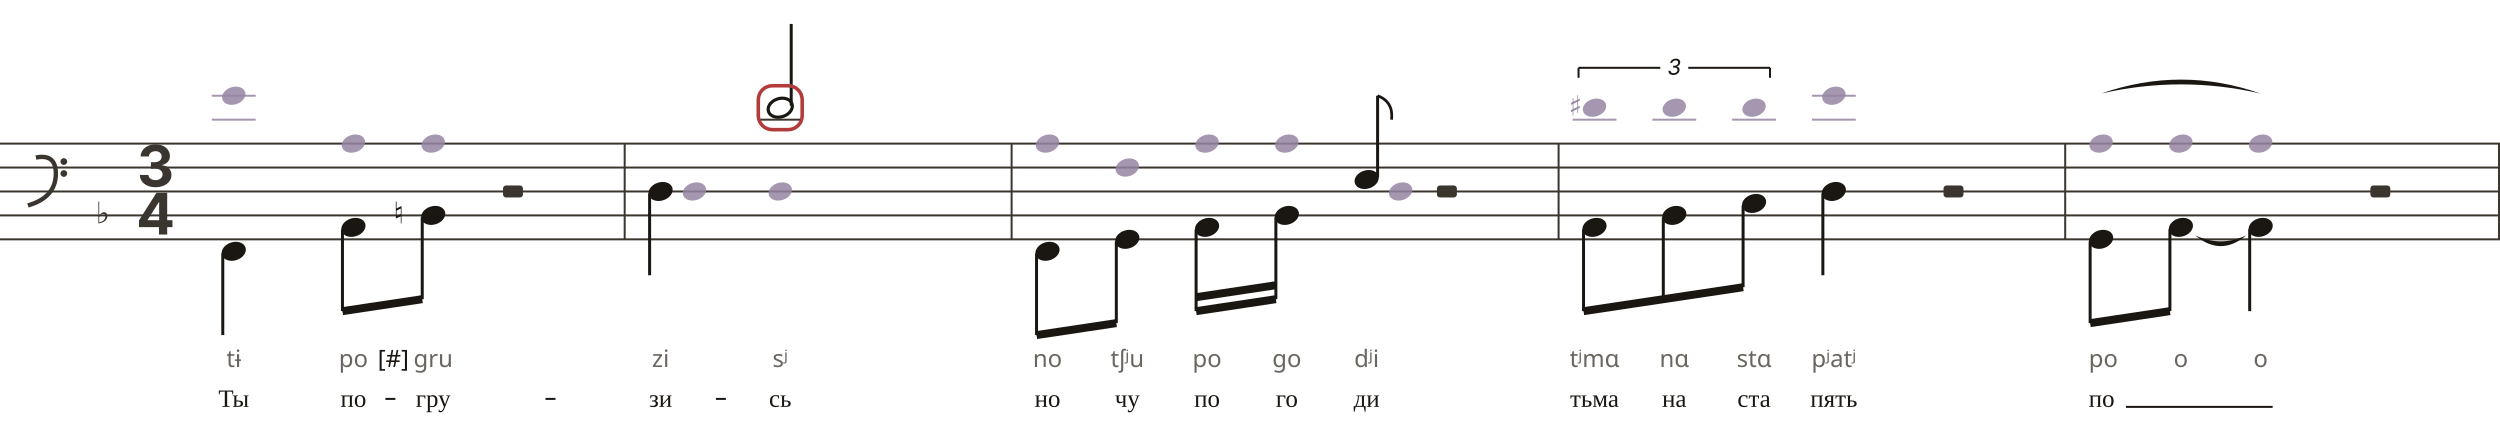
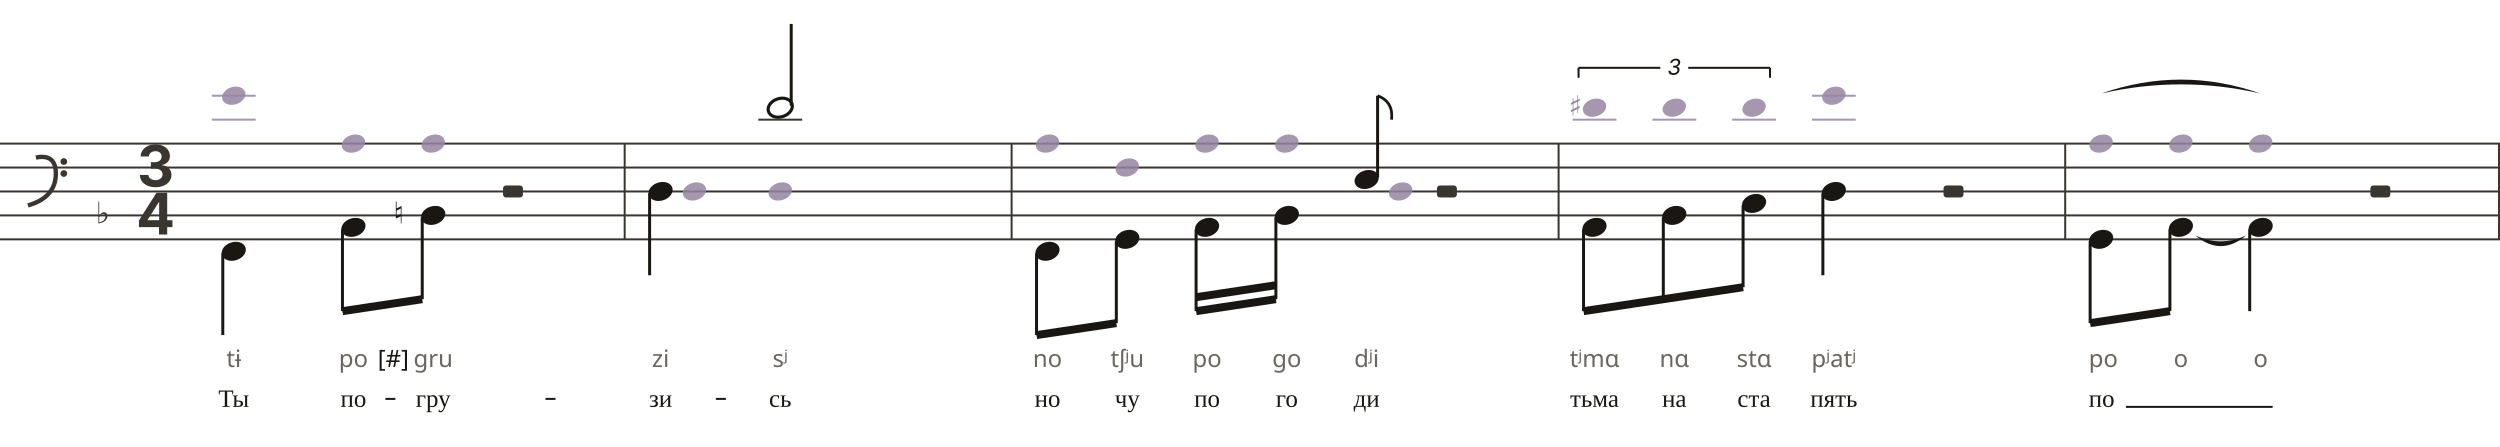
<svg xmlns="http://www.w3.org/2000/svg" viewBox="0 0 1253.45 224" font-family="'Source Sans 3', system-ui, -apple-system, 'Segoe UI', sans-serif">
  <line x1="0" y1="72" x2="1253.45" y2="72" stroke="#3a352f" stroke-width="1" />
  <line x1="0" y1="84" x2="1253.45" y2="84" stroke="#3a352f" stroke-width="1" />
  <line x1="0" y1="96" x2="1253.45" y2="96" stroke="#3a352f" stroke-width="1" />
  <line x1="0" y1="108" x2="1253.45" y2="108" stroke="#3a352f" stroke-width="1" />
  <line x1="0" y1="120" x2="1253.45" y2="120" stroke="#3a352f" stroke-width="1" />
  <g data-clef="bass">
    <g transform="translate(-22,0)">
      <path d="M40 79 q10 -2 10 8 q0 12 -14 16" fill="none" stroke="#3a352f" stroke-width="2.2" />
      <circle cx="54" cy="81" r="1.7" fill="#3a352f" />
      <circle cx="54" cy="87" r="1.7" fill="#3a352f" />
    </g>
  </g>
  <text data-key-signature="" x="48" y="112" font-size="15" fill="#3a352f">♭</text>
  <g data-meter="3/4">
    <text x="78" y="93.6" text-anchor="middle" font-size="28.8" font-weight="bold" fill="#3a352f">3</text>
    <text x="78" y="117.6" text-anchor="middle" font-size="28.8" font-weight="bold" fill="#3a352f">4</text>
  </g>
  <g data-event-id="n1" pointer-events="none">
    <rect data-hit="n1" x="97.2" y="30" width="50" height="132" fill="transparent" pointer-events="all" cursor="pointer" />
    <line data-analysis="turning-ledger" x1="106.2" y1="60" x2="128.2" y2="60" stroke="#9585A2" stroke-width="1" opacity="0.85" />
    <line data-analysis="turning-ledger" x1="106.2" y1="48" x2="128.2" y2="48" stroke="#9585A2" stroke-width="1" opacity="0.85" />
    <ellipse data-analysis="turning-notehead" cx="117.2" cy="48" rx="6" ry="4.4" fill="#9585A2" opacity="0.85" transform="rotate(-18 117.2 48)" />
    <ellipse cx="117.2" cy="126" rx="6.2" ry="4.6" fill="#1a1612" transform="rotate(-18 117.2 126)" />
    <line x1="111.7" y1="127" x2="111.7" y2="168" stroke="#1a1612" stroke-width="1.5" />
  </g>
  <g data-event-id="n2" pointer-events="none">
    <rect data-hit="n2" x="147.2" y="30" width="50" height="132" fill="transparent" pointer-events="all" cursor="pointer" />
    <ellipse data-analysis="turning-notehead" cx="177.2" cy="72" rx="6" ry="4.4" fill="#9585A2" opacity="0.85" transform="rotate(-18 177.2 72)" />
    <ellipse cx="177.2" cy="114" rx="6.2" ry="4.6" fill="#1a1612" transform="rotate(-18 177.2 114)" />
    <line x1="171.7" y1="115" x2="171.7" y2="156" stroke="#1a1612" stroke-width="1.5" />
  </g>
  <text data-of-event="n3" x="197.2" y="112" font-size="15" fill="#1a1612">♮</text>
  <g data-event-id="n3" pointer-events="none">
    <rect data-hit="n3" x="197.2" y="30" width="40" height="132" fill="transparent" pointer-events="all" cursor="pointer" />
    <ellipse data-analysis="turning-notehead" cx="217.2" cy="72" rx="6" ry="4.4" fill="#9585A2" opacity="0.85" transform="rotate(-18 217.2 72)" />
    <ellipse cx="217.2" cy="108" rx="6.2" ry="4.6" fill="#1a1612" transform="rotate(-18 217.2 108)" />
    <line x1="211.7" y1="109" x2="211.7" y2="150" stroke="#1a1612" stroke-width="1.5" />
  </g>
  <g pointer-events="none">
    <rect data-hit="n4" x="237.2" y="30" width="57" height="132" fill="transparent" pointer-events="all" cursor="pointer" />
    <rect x="252.2" y="93" width="10" height="6" rx="1.5" fill="#3a352f" />
  </g>
  <line x1="313.2" y1="72" x2="313.2" y2="120" stroke="#3a352f" stroke-width="1" />
  <g data-event-id="n5" pointer-events="none">
    <rect data-hit="n5" x="294.2" y="30" width="67" height="132" fill="transparent" pointer-events="all" cursor="pointer" />
    <ellipse data-analysis="turning-notehead" cx="348.2" cy="96" rx="6" ry="4.4" fill="#9585A2" opacity="0.85" transform="rotate(-18 348.2 96)" />
    <ellipse cx="331.2" cy="96" rx="6.2" ry="4.6" fill="#1a1612" transform="rotate(-18 331.2 96)" />
    <line x1="325.7" y1="97" x2="325.7" y2="138" stroke="#1a1612" stroke-width="1.5" />
  </g>
  <line x1="380.2" y1="60" x2="402.2" y2="60" stroke="#3a352f" stroke-width="1" />
  <g data-event-id="n6" pointer-events="none">
    <rect data-hit="n6" x="361.2" y="30" width="97" height="132" fill="transparent" pointer-events="all" cursor="pointer" />
    <ellipse data-analysis="turning-notehead" cx="391.2" cy="96" rx="6" ry="4.4" fill="#9585A2" opacity="0.85" transform="rotate(-18 391.2 96)" />
    <ellipse cx="391.2" cy="54" rx="6.2" ry="4.6" fill="none" stroke="#1a1612" stroke-width="1.6" transform="rotate(-18 391.2 54)" />
    <line x1="396.7" y1="53" x2="396.7" y2="12" stroke="#1a1612" stroke-width="1.5" />
-     <rect data-analysis="crossing" x="380.2" y="43" width="22" height="22" rx="7" fill="none" stroke="#b23b3b" stroke-width="1.8" />
  </g>
  <line x1="507.2" y1="72" x2="507.2" y2="120" stroke="#3a352f" stroke-width="1" />
  <g data-event-id="n7" pointer-events="none">
    <rect data-hit="n7" x="458.2" y="30" width="87" height="132" fill="transparent" pointer-events="all" cursor="pointer" />
    <ellipse data-analysis="turning-notehead" cx="525.2" cy="72" rx="6" ry="4.4" fill="#9585A2" opacity="0.85" transform="rotate(-18 525.2 72)" />
    <ellipse cx="525.2" cy="126" rx="6.2" ry="4.6" fill="#1a1612" transform="rotate(-18 525.2 126)" />
    <line x1="519.7" y1="127" x2="519.7" y2="168" stroke="#1a1612" stroke-width="1.5" />
  </g>
  <g data-event-id="n8" pointer-events="none">
    <rect data-hit="n8" x="545.2" y="30" width="40" height="132" fill="transparent" pointer-events="all" cursor="pointer" />
    <ellipse data-analysis="turning-notehead" cx="565.2" cy="84" rx="6" ry="4.4" fill="#9585A2" opacity="0.85" transform="rotate(-18 565.2 84)" />
    <ellipse cx="565.2" cy="120" rx="6.2" ry="4.6" fill="#1a1612" transform="rotate(-18 565.2 120)" />
    <line x1="559.7" y1="121" x2="559.7" y2="162" stroke="#1a1612" stroke-width="1.5" />
  </g>
  <g data-event-id="n9" pointer-events="none">
    <rect data-hit="n9" x="585.2" y="30" width="40" height="132" fill="transparent" pointer-events="all" cursor="pointer" />
    <ellipse data-analysis="turning-notehead" cx="605.2" cy="72" rx="6" ry="4.4" fill="#9585A2" opacity="0.85" transform="rotate(-18 605.2 72)" />
    <ellipse cx="605.2" cy="114" rx="6.2" ry="4.6" fill="#1a1612" transform="rotate(-18 605.2 114)" />
    <line x1="599.7" y1="115" x2="599.7" y2="156" stroke="#1a1612" stroke-width="1.5" />
  </g>
  <g data-event-id="n10" pointer-events="none">
    <rect data-hit="n10" x="625.2" y="30" width="40" height="132" fill="transparent" pointer-events="all" cursor="pointer" />
    <ellipse data-analysis="turning-notehead" cx="645.2" cy="72" rx="6" ry="4.4" fill="#9585A2" opacity="0.85" transform="rotate(-18 645.2 72)" />
    <ellipse cx="645.2" cy="108" rx="6.2" ry="4.6" fill="#1a1612" transform="rotate(-18 645.2 108)" />
    <line x1="639.7" y1="109" x2="639.7" y2="150" stroke="#1a1612" stroke-width="1.5" />
  </g>
  <g data-event-id="n11" pointer-events="none">
    <rect data-hit="n11" x="665.2" y="30" width="40.13" height="132" fill="transparent" pointer-events="all" cursor="pointer" />
    <ellipse data-analysis="turning-notehead" cx="702.25" cy="96" rx="6" ry="4.4" fill="#9585A2" opacity="0.85" transform="rotate(-18 702.25 96)" />
    <ellipse cx="685.2" cy="90" rx="6.2" ry="4.6" fill="#1a1612" transform="rotate(-18 685.2 90)" />
    <line x1="690.7" y1="89" x2="690.7" y2="48" stroke="#1a1612" stroke-width="1.5" />
    <path d="M690.7 48 q8 3 7 12" fill="none" stroke="#1a1612" stroke-width="1.4" />
  </g>
  <g pointer-events="none">
    <rect data-hit="n12" x="705.33" y="30" width="57.13" height="132" fill="transparent" pointer-events="all" cursor="pointer" />
    <rect x="720.45" y="93" width="10" height="6" rx="1.5" fill="#3a352f" />
  </g>
  <line x1="781.45" y1="72" x2="781.45" y2="120" stroke="#3a352f" stroke-width="1" />
  <g data-event-id="n13" pointer-events="none">
    <rect data-hit="n13" x="762.45" y="30" width="57" height="132" fill="transparent" pointer-events="all" cursor="pointer" />
    <line data-analysis="turning-ledger" x1="788.45" y1="60" x2="810.45" y2="60" stroke="#9585A2" stroke-width="1" opacity="0.85" />
    <text data-analysis="turning-accidental" x="786.45" y="58" font-size="14" fill="#9585A2">♯</text>
    <ellipse data-analysis="turning-notehead" cx="799.45" cy="54" rx="6" ry="4.4" fill="#9585A2" opacity="0.85" transform="rotate(-18 799.45 54)" />
    <ellipse cx="799.45" cy="114" rx="6.2" ry="4.6" fill="#1a1612" transform="rotate(-18 799.45 114)" />
    <line x1="793.95" y1="115" x2="793.95" y2="156" stroke="#1a1612" stroke-width="1.5" />
  </g>
  <g data-event-id="n14" pointer-events="none">
    <rect data-hit="n14" x="819.45" y="30" width="40" height="132" fill="transparent" pointer-events="all" cursor="pointer" />
    <line data-analysis="turning-ledger" x1="828.45" y1="60" x2="850.45" y2="60" stroke="#9585A2" stroke-width="1" opacity="0.85" />
    <ellipse data-analysis="turning-notehead" cx="839.45" cy="54" rx="6" ry="4.4" fill="#9585A2" opacity="0.85" transform="rotate(-18 839.45 54)" />
    <ellipse cx="839.45" cy="108" rx="6.2" ry="4.6" fill="#1a1612" transform="rotate(-18 839.45 108)" />
    <line x1="833.95" y1="109" x2="833.95" y2="150" stroke="#1a1612" stroke-width="1.5" />
  </g>
  <g data-event-id="n15" pointer-events="none">
    <rect data-hit="n15" x="859.45" y="30" width="40" height="132" fill="transparent" pointer-events="all" cursor="pointer" />
    <line data-analysis="turning-ledger" x1="868.45" y1="60" x2="890.45" y2="60" stroke="#9585A2" stroke-width="1" opacity="0.85" />
    <ellipse data-analysis="turning-notehead" cx="879.45" cy="54" rx="6" ry="4.4" fill="#9585A2" opacity="0.85" transform="rotate(-18 879.45 54)" />
    <ellipse cx="879.45" cy="102" rx="6.2" ry="4.6" fill="#1a1612" transform="rotate(-18 879.45 102)" />
    <line x1="873.95" y1="103" x2="873.95" y2="144" stroke="#1a1612" stroke-width="1.5" />
  </g>
  <g data-event-id="n16" pointer-events="none">
    <rect data-hit="n16" x="899.45" y="30" width="50" height="132" fill="transparent" pointer-events="all" cursor="pointer" />
    <line data-analysis="turning-ledger" x1="908.45" y1="60" x2="930.45" y2="60" stroke="#9585A2" stroke-width="1" opacity="0.85" />
    <line data-analysis="turning-ledger" x1="908.45" y1="48" x2="930.45" y2="48" stroke="#9585A2" stroke-width="1" opacity="0.85" />
    <ellipse data-analysis="turning-notehead" cx="919.45" cy="48" rx="6" ry="4.4" fill="#9585A2" opacity="0.85" transform="rotate(-18 919.45 48)" />
    <ellipse cx="919.45" cy="96" rx="6.2" ry="4.6" fill="#1a1612" transform="rotate(-18 919.45 96)" />
    <line x1="913.95" y1="97" x2="913.95" y2="138" stroke="#1a1612" stroke-width="1.5" />
  </g>
  <g pointer-events="none">
    <rect data-hit="n17" x="949.45" y="30" width="67" height="132" fill="transparent" pointer-events="all" cursor="pointer" />
    <rect x="974.45" y="93" width="10" height="6" rx="1.5" fill="#3a352f" />
  </g>
  <line x1="1035.45" y1="72" x2="1035.45" y2="120" stroke="#3a352f" stroke-width="1" />
  <g data-event-id="n18" pointer-events="none">
    <rect data-hit="n18" x="1016.45" y="30" width="57" height="132" fill="transparent" pointer-events="all" cursor="pointer" />
    <ellipse data-analysis="turning-notehead" cx="1053.45" cy="72" rx="6" ry="4.4" fill="#9585A2" opacity="0.85" transform="rotate(-18 1053.45 72)" />
    <ellipse cx="1053.45" cy="120" rx="6.2" ry="4.6" fill="#1a1612" transform="rotate(-18 1053.45 120)" />
    <line x1="1047.95" y1="121" x2="1047.95" y2="162" stroke="#1a1612" stroke-width="1.5" />
  </g>
  <g data-event-id="n19" pointer-events="none">
    <rect data-hit="n19" x="1073.45" y="30" width="40" height="132" fill="transparent" pointer-events="all" cursor="pointer" />
    <ellipse data-analysis="turning-notehead" cx="1093.45" cy="72" rx="6" ry="4.4" fill="#9585A2" opacity="0.85" transform="rotate(-18 1093.45 72)" />
    <ellipse cx="1093.45" cy="114" rx="6.2" ry="4.6" fill="#1a1612" transform="rotate(-18 1093.45 114)" />
    <line x1="1087.95" y1="115" x2="1087.95" y2="156" stroke="#1a1612" stroke-width="1.5" />
  </g>
  <g data-event-id="n20" pointer-events="none">
    <rect data-hit="n20" x="1113.45" y="30" width="50" height="132" fill="transparent" pointer-events="all" cursor="pointer" />
    <ellipse data-analysis="turning-notehead" cx="1133.45" cy="72" rx="6" ry="4.4" fill="#9585A2" opacity="0.85" transform="rotate(-18 1133.45 72)" />
    <ellipse cx="1133.45" cy="114" rx="6.2" ry="4.6" fill="#1a1612" transform="rotate(-18 1133.45 114)" />
    <line x1="1127.95" y1="115" x2="1127.95" y2="156" stroke="#1a1612" stroke-width="1.5" />
  </g>
  <g pointer-events="none">
    <rect data-hit="n21" x="1163.45" y="30" width="50" height="132" fill="transparent" pointer-events="all" cursor="pointer" />
    <rect x="1188.45" y="93" width="10" height="6" rx="1.5" fill="#3a352f" />
  </g>
  <path d="M1100.65 118 Q 1113.45 128.8 1126.25 118 Q 1113.45 124 1100.65 118 Z" fill="#1a1612" data-tie="n19" />
  <path d="M1053.45 46.91 Q 1093.45 32.91 1133.45 46.91 Q 1093.45 37.71 1053.45 46.91 Z" fill="#1a1612" data-slur="n18" />
  <text x="117.2" y="204" text-anchor="middle" font-size="12.5" font-family="'Source Serif 4', Georgia, 'Times New Roman', serif" fill="#1a1612">Ты</text>
  <text data-ipa-of="n1" x="117.2" y="184" text-anchor="middle" font-size="12" fill="#6a655f" font-family="'Lato IPA', sans-serif">tɨ</text>
  <text x="177.2" y="204" text-anchor="middle" font-size="12.5" font-family="'Source Serif 4', Georgia, 'Times New Roman', serif" fill="#1a1612">по</text>
  <text data-ipa-of="n2" x="177.2" y="184" text-anchor="middle" font-size="12" fill="#6a655f" font-family="'Lato IPA', sans-serif">po</text>
  <text x="217.2" y="204" text-anchor="middle" font-size="12.5" font-family="'Source Serif 4', Georgia, 'Times New Roman', serif" fill="#1a1612">гру</text>
  <text data-ipa-of="n3" x="217.2" y="184" text-anchor="middle" font-size="12" fill="#6a655f" font-family="'Lato IPA', sans-serif">gru</text>
  <text x="331.2" y="204" text-anchor="middle" font-size="12.5" font-family="'Source Serif 4', Georgia, 'Times New Roman', serif" fill="#1a1612">зи</text>
  <text data-ipa-of="n5" x="331.2" y="184" text-anchor="middle" font-size="12" fill="#6a655f" font-family="'Lato IPA', sans-serif">zi</text>
  <text x="391.2" y="204" text-anchor="middle" font-size="12.5" font-family="'Source Serif 4', Georgia, 'Times New Roman', serif" fill="#1a1612">сь</text>
  <text data-ipa-of="n6" x="391.2" y="184" text-anchor="middle" font-size="12" fill="#6a655f" font-family="'Lato IPA', sans-serif">sʲ</text>
  <text x="525.2" y="204" text-anchor="middle" font-size="12.5" font-family="'Source Serif 4', Georgia, 'Times New Roman', serif" fill="#1a1612">но</text>
  <text data-ipa-of="n7" x="525.2" y="184" text-anchor="middle" font-size="12" fill="#6a655f" font-family="'Lato IPA', sans-serif">no</text>
  <text x="565.2" y="204" text-anchor="middle" font-size="12.5" font-family="'Source Serif 4', Georgia, 'Times New Roman', serif" fill="#1a1612">чу</text>
  <text data-ipa-of="n8" x="565.2" y="184" text-anchor="middle" font-size="12" fill="#6a655f" font-family="'Lato IPA', sans-serif">tʃʲu</text>
  <text x="605.2" y="204" text-anchor="middle" font-size="12.5" font-family="'Source Serif 4', Georgia, 'Times New Roman', serif" fill="#1a1612">по</text>
  <text data-ipa-of="n9" x="605.2" y="184" text-anchor="middle" font-size="12" fill="#6a655f" font-family="'Lato IPA', sans-serif">po</text>
  <text x="645.2" y="204" text-anchor="middle" font-size="12.5" font-family="'Source Serif 4', Georgia, 'Times New Roman', serif" fill="#1a1612">го</text>
  <text data-ipa-of="n10" x="645.2" y="184" text-anchor="middle" font-size="12" fill="#6a655f" font-family="'Lato IPA', sans-serif">go</text>
  <text x="685.2" y="204" text-anchor="middle" font-size="12.5" font-family="'Source Serif 4', Georgia, 'Times New Roman', serif" fill="#1a1612">ди</text>
  <text data-ipa-of="n11" x="685.2" y="184" text-anchor="middle" font-size="12" fill="#6a655f" font-family="'Lato IPA', sans-serif">dʲi</text>
  <text x="799.45" y="204" text-anchor="middle" font-size="12.5" font-family="'Source Serif 4', Georgia, 'Times New Roman', serif" fill="#1a1612">тьма</text>
  <text data-ipa-of="n13" x="799.45" y="184" text-anchor="middle" font-size="12" fill="#6a655f" font-family="'Lato IPA', sans-serif">tʲmɑ</text>
  <text x="839.45" y="204" text-anchor="middle" font-size="12.5" font-family="'Source Serif 4', Georgia, 'Times New Roman', serif" fill="#1a1612">на</text>
  <text data-ipa-of="n14" x="839.45" y="184" text-anchor="middle" font-size="12" fill="#6a655f" font-family="'Lato IPA', sans-serif">nɑ</text>
  <text x="879.45" y="204" text-anchor="middle" font-size="12.5" font-family="'Source Serif 4', Georgia, 'Times New Roman', serif" fill="#1a1612">ста</text>
  <text data-ipa-of="n15" x="879.45" y="184" text-anchor="middle" font-size="12" fill="#6a655f" font-family="'Lato IPA', sans-serif">stɑ</text>
  <text x="919.45" y="204" text-anchor="middle" font-size="12.5" font-family="'Source Serif 4', Georgia, 'Times New Roman', serif" fill="#1a1612">пять</text>
  <text data-ipa-of="n16" x="919.45" y="184" text-anchor="middle" font-size="12" fill="#6a655f" font-family="'Lato IPA', sans-serif">pʲatʲ</text>
  <text x="1047.25" y="204" text-anchor="start" font-size="12.5" font-family="'Source Serif 4', Georgia, 'Times New Roman', serif" fill="#1a1612">по</text>
  <text data-ipa-of="n18" x="1047.25" y="184" text-anchor="start" font-size="12" fill="#6a655f" font-family="'Lato IPA', sans-serif">po</text>
  <text data-ipa-of="n19" x="1093.45" y="184" text-anchor="middle" font-size="12" fill="#6a655f" font-family="'Lato IPA', sans-serif">o</text>
  <text data-ipa-of="n20" x="1133.45" y="184" text-anchor="middle" font-size="12" fill="#6a655f" font-family="'Lato IPA', sans-serif">o</text>
  <text data-analysis="phonation-break" x="197.2" y="184" text-anchor="middle" font-size="12" fill="#1a1612" font-family="'Lato IPA', sans-serif">[#]</text>
  <line x1="193.24" y1="200" x2="198.24" y2="200" stroke="#1a1612" stroke-width="1" data-hyphen="n2" />
  <line x1="273.5" y1="200" x2="278.5" y2="200" stroke="#1a1612" stroke-width="1" data-hyphen="n3" />
  <line x1="358.95" y1="200" x2="363.95" y2="200" stroke="#1a1612" stroke-width="1" data-hyphen="n5" />
  <line x1="1065.91" y1="204" x2="1139.45" y2="204" stroke="#1a1612" stroke-width="1" data-extender="n18" />
  <line x1="171.7" y1="156" x2="211.7" y2="150" stroke="#1a1612" stroke-width="4" data-beam-level="1" />
  <line x1="519.7" y1="168" x2="559.7" y2="162" stroke="#1a1612" stroke-width="4" data-beam-level="1" />
  <line x1="599.7" y1="156" x2="639.7" y2="150" stroke="#1a1612" stroke-width="4" data-beam-level="1" />
  <line x1="599.7" y1="149" x2="639.7" y2="143" stroke="#1a1612" stroke-width="4" data-beam-level="2" />
  <line x1="793.95" y1="156" x2="873.95" y2="144" stroke="#1a1612" stroke-width="4" data-beam-level="1" />
  <line x1="1047.95" y1="162" x2="1087.95" y2="156" stroke="#1a1612" stroke-width="4" data-beam-level="1" />
  <g data-tuplet="3">
    <line x1="791.45" y1="39" x2="791.45" y2="34" stroke="#1a1612" stroke-width="1" />
    <line x1="791.45" y1="34" x2="832.45" y2="34" stroke="#1a1612" stroke-width="1" />
    <line x1="846.45" y1="34" x2="887.45" y2="34" stroke="#1a1612" stroke-width="1" />
    <line x1="887.45" y1="34" x2="887.45" y2="39" stroke="#1a1612" stroke-width="1" />
    <text x="839.45" y="37.5" text-anchor="middle" font-size="11" font-style="italic" fill="#1a1612">3</text>
  </g>
  <line x1="1252.95" y1="72" x2="1252.95" y2="120" stroke="#3a352f" stroke-width="1" />
</svg>
